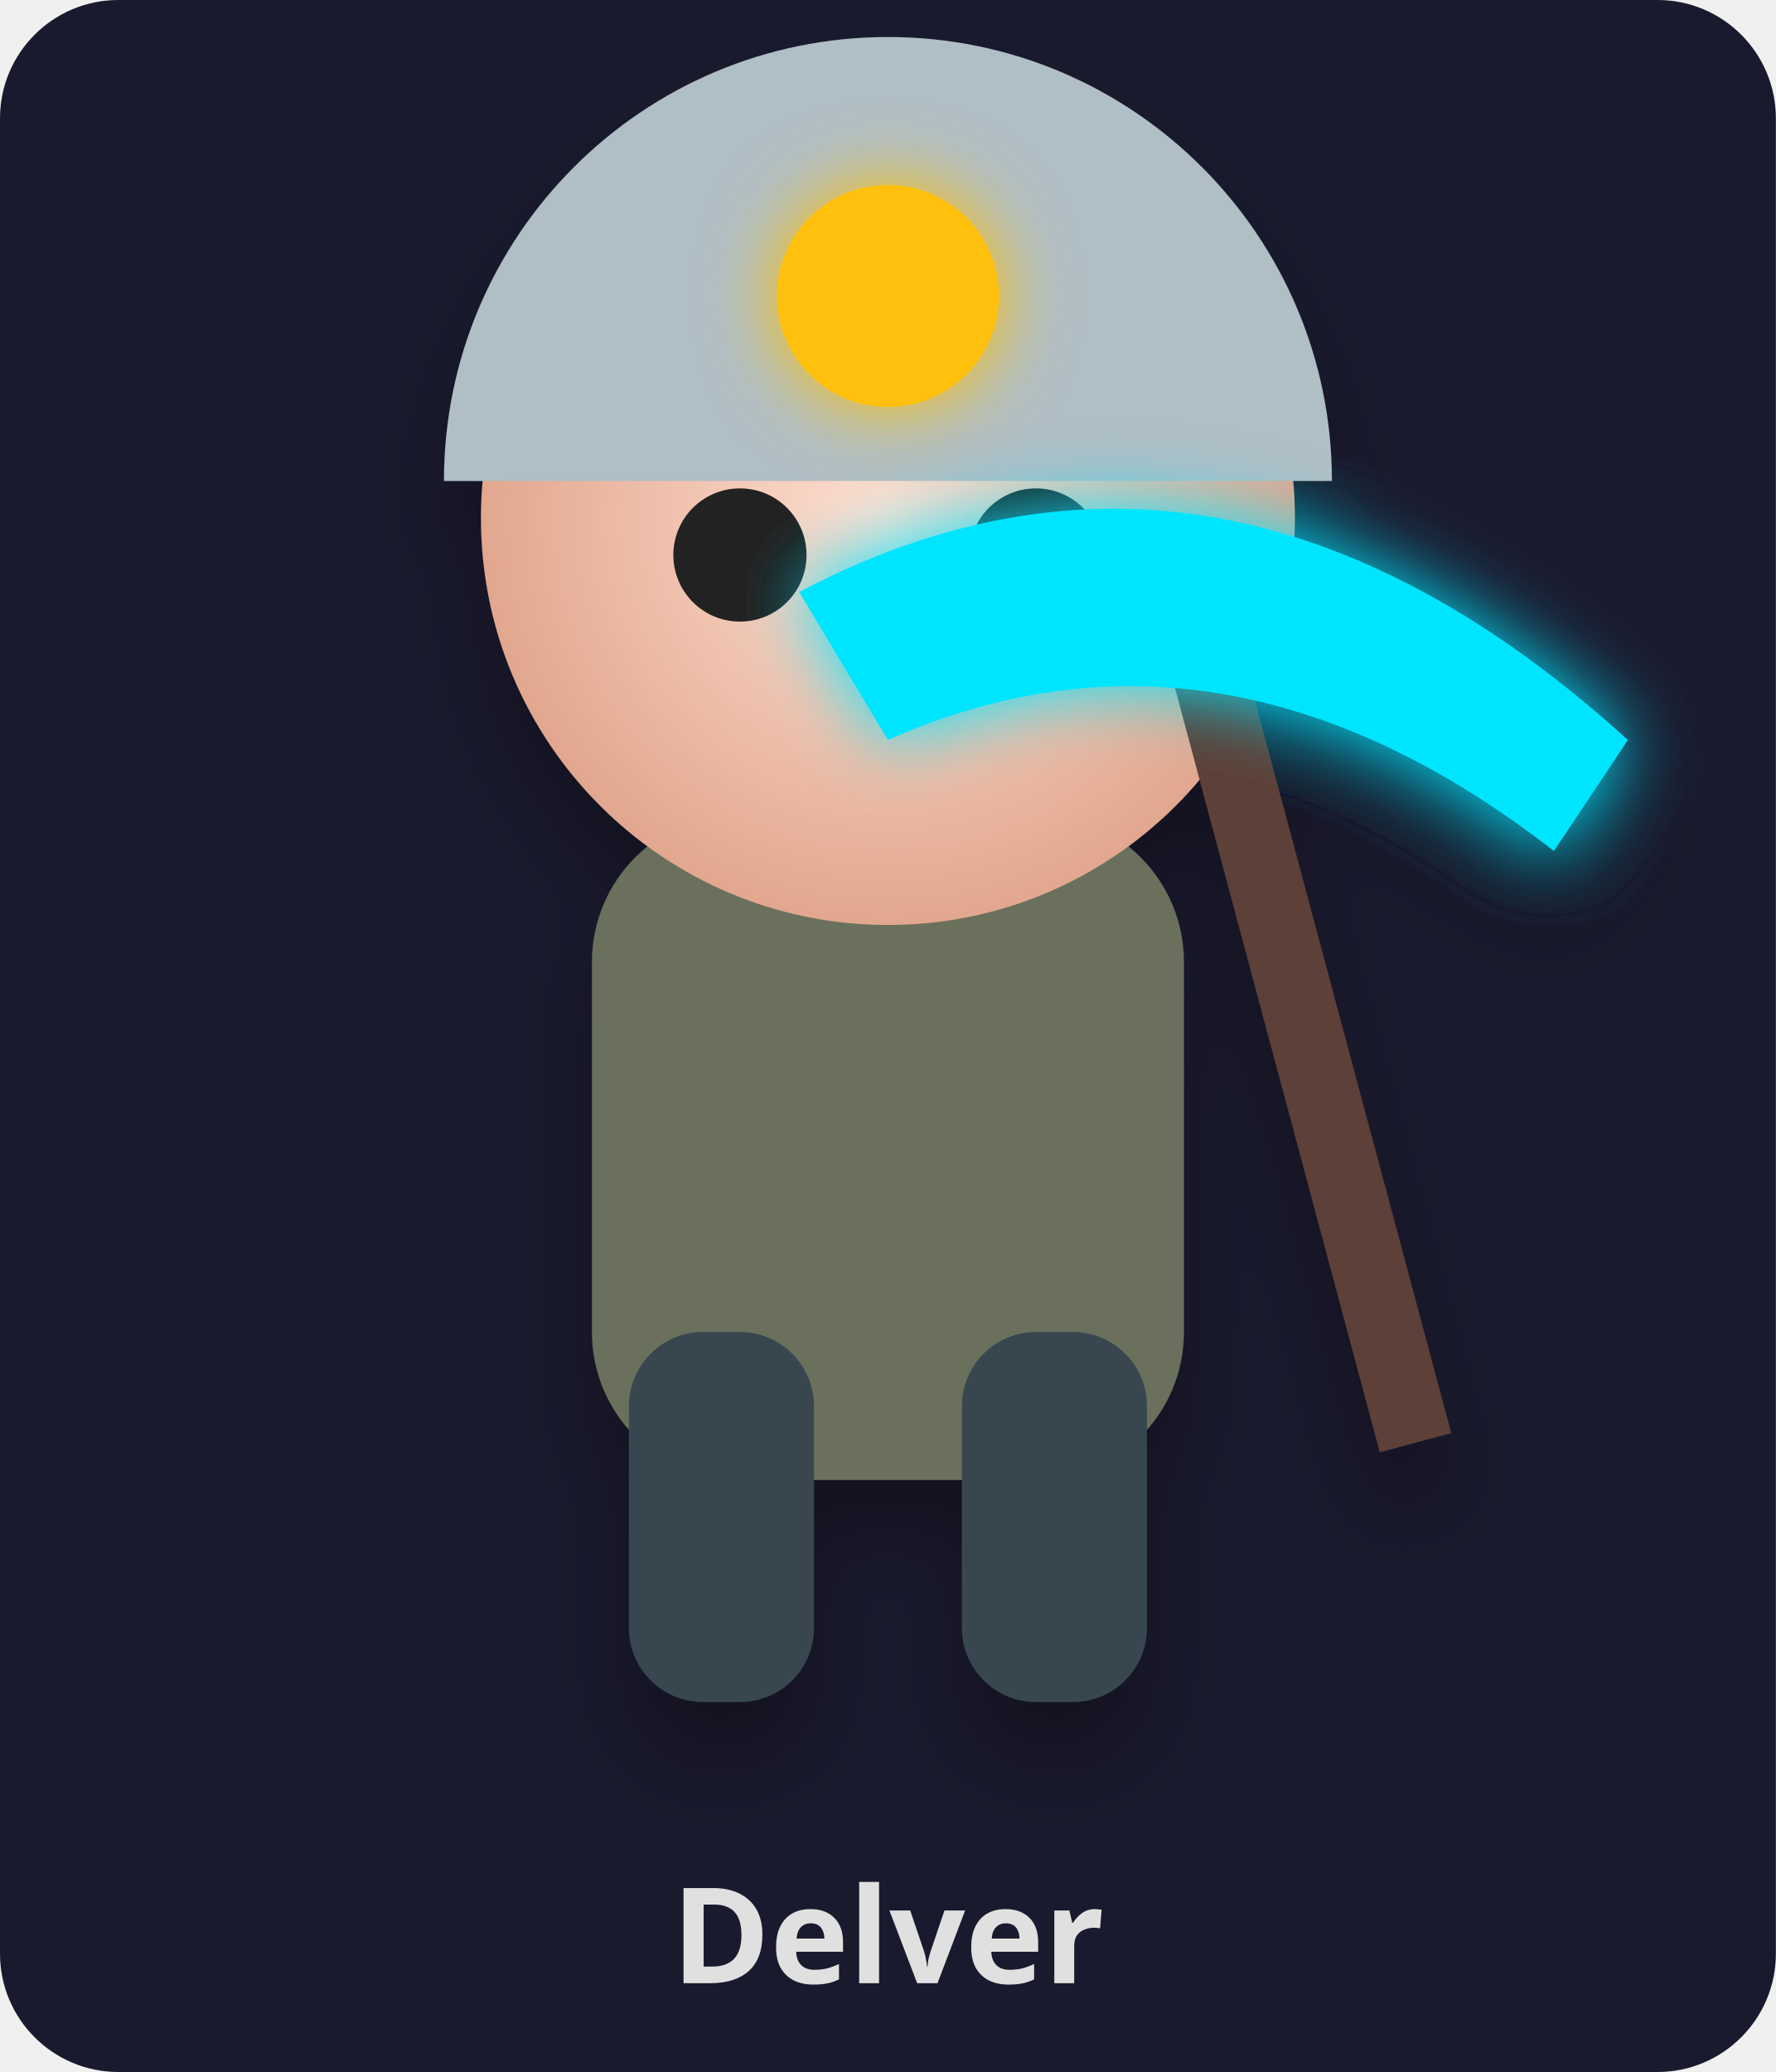
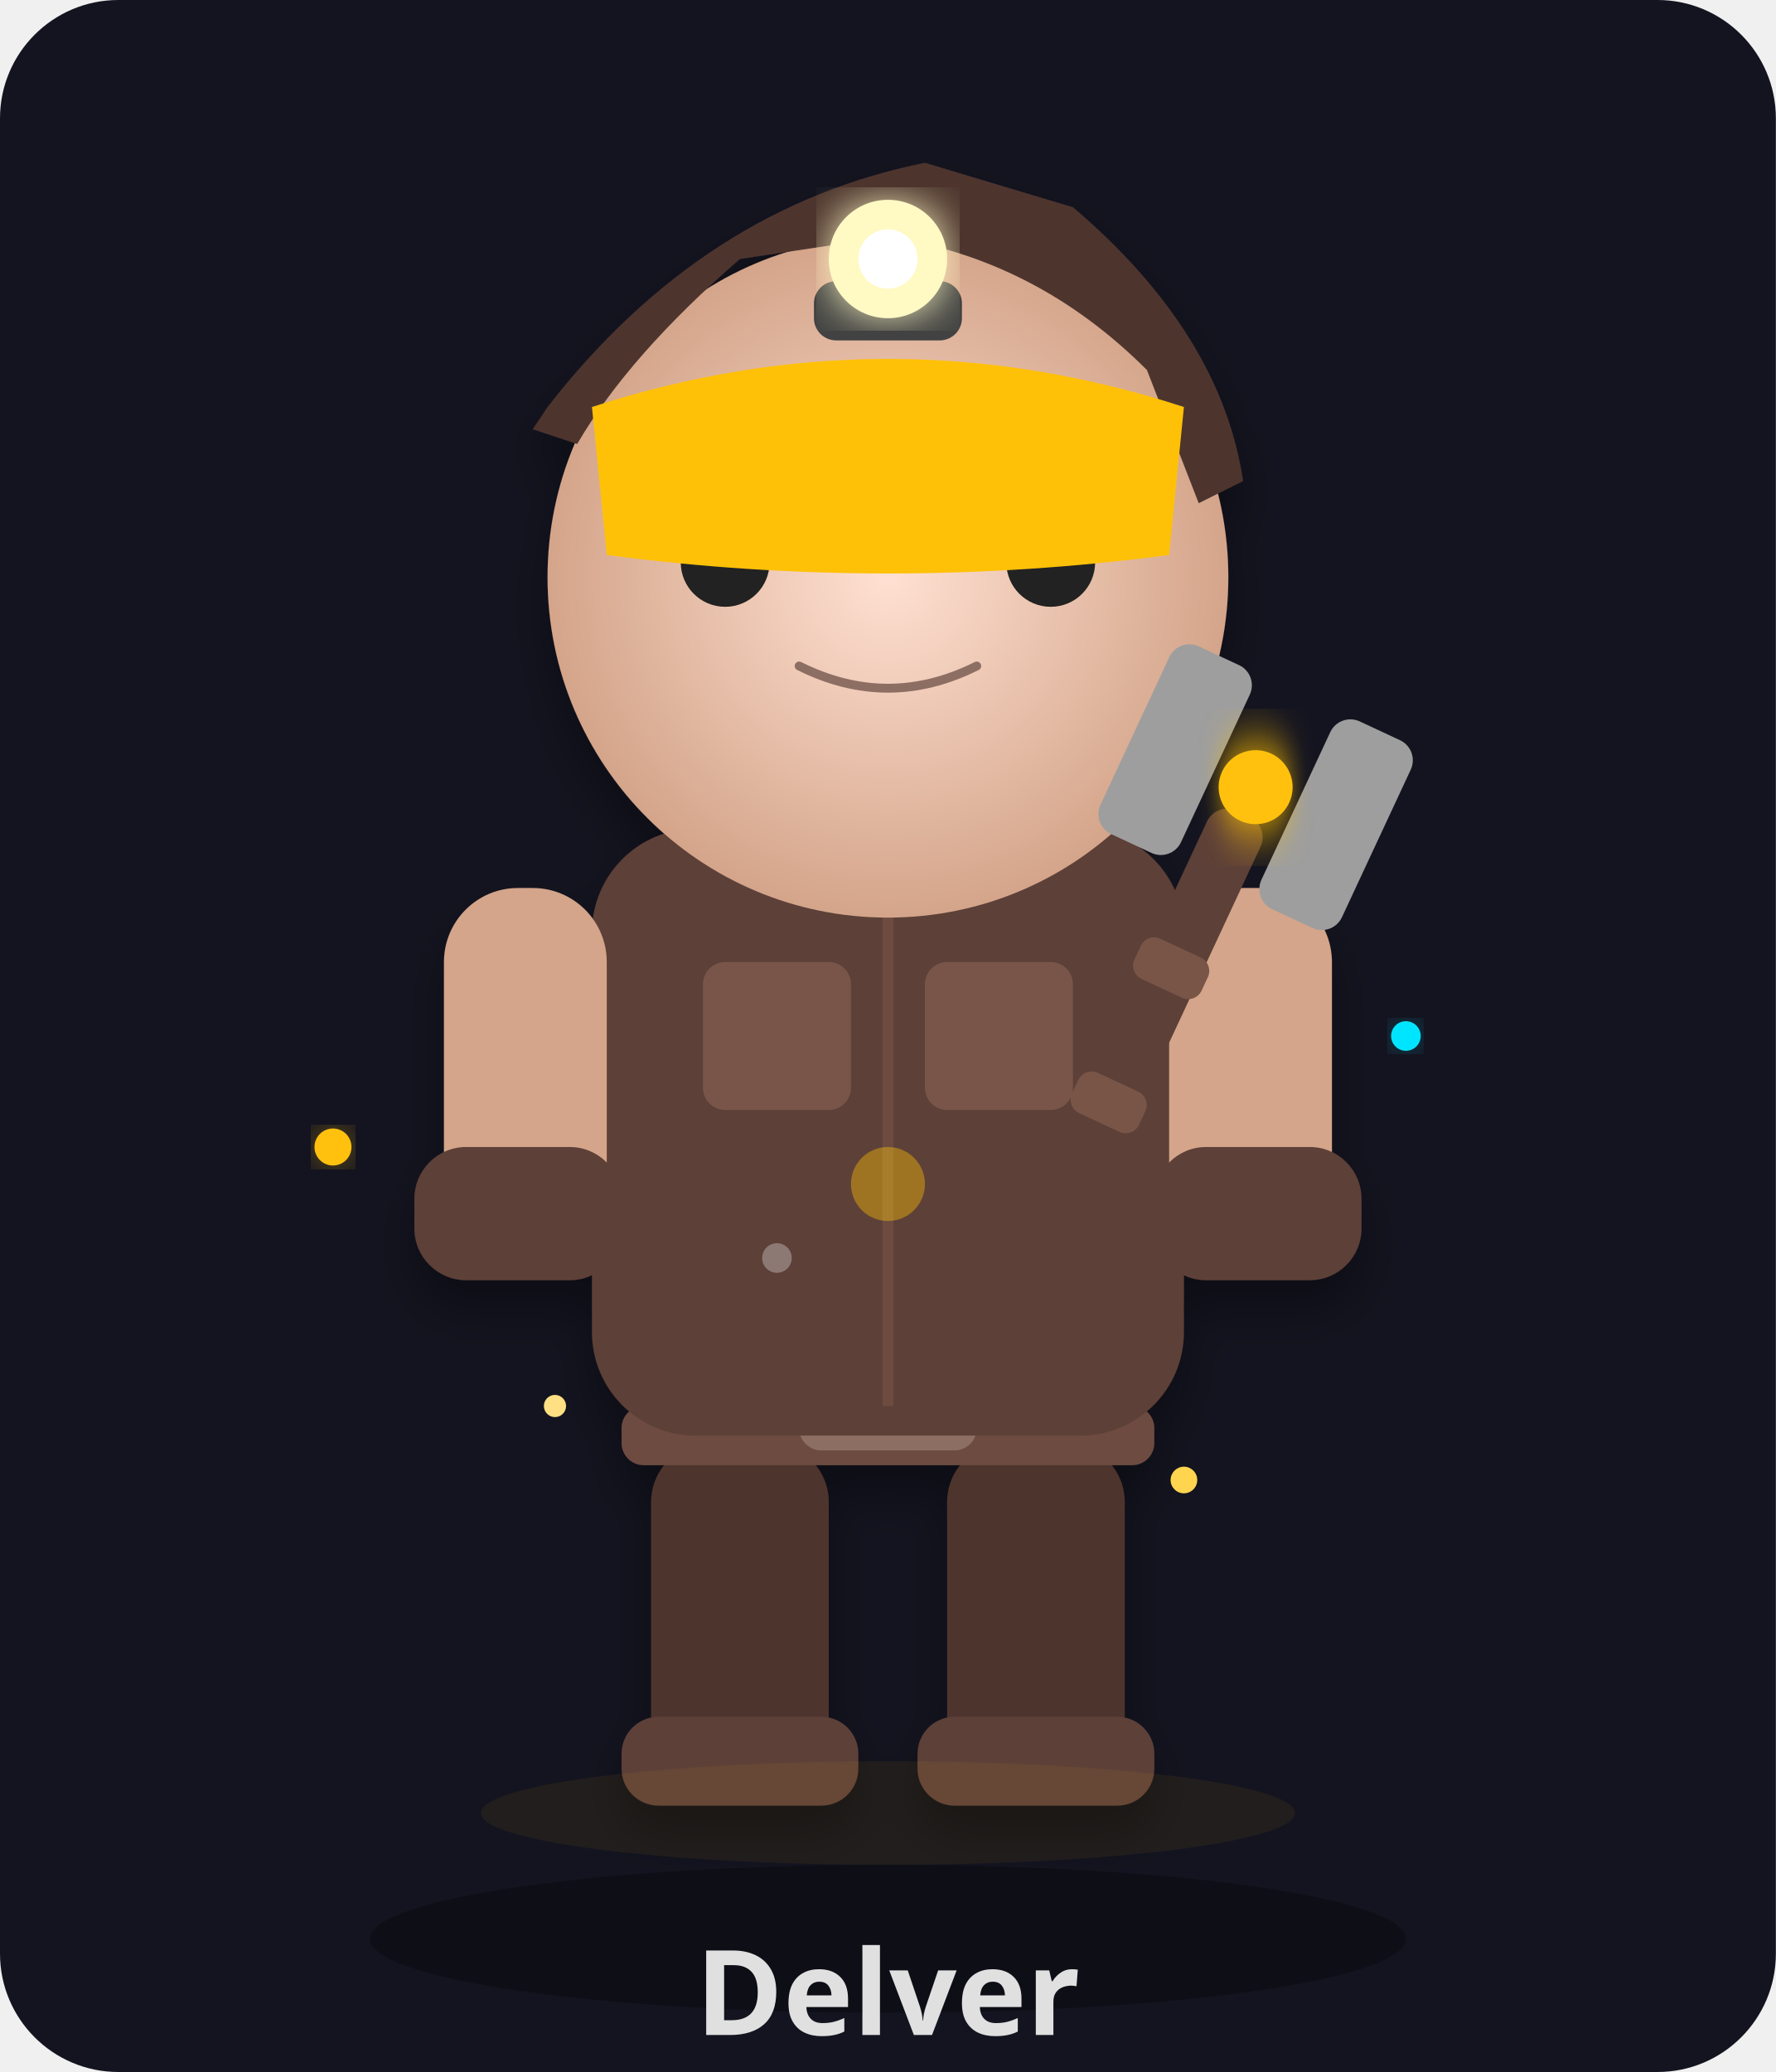
<svg xmlns="http://www.w3.org/2000/svg" viewBox="0 0 240 280" width="100%" height="100%">
  <defs>
    <radialGradient id="skin" cx="50%" cy="50%" r="50%">
      <stop offset="0%" stop-color="#FFE0D2" />
-       <stop offset="100%" stop-color="#E2A78F" />
+       <stop offset="100%" stop-color="#D4A58A" />
    </radialGradient>
-     <filter id="shadow" x="-20%" y="-20%" width="140%" height="140%">
-       <feDropShadow dx="0" dy="8" stdDeviation="5" flood-color="#000" flood-opacity="0.3" />
+     <radialGradient id="veinglow" cx="50%" cy="50%" r="50%">
+       <stop offset="0%" stop-color="#FFC107" stop-opacity="0.5" />
+       <stop offset="100%" stop-color="#FFC107" stop-opacity="0" />
+     </radialGradient>
+     <filter id="shadow">
+       <feDropShadow dx="0" dy="4" stdDeviation="3" flood-color="#000" flood-opacity="0.35" />
    </filter>
-     <filter id="glow" x="-50%" y="-50%" width="200%" height="200%">
-       <feGaussianBlur stdDeviation="5" result="coloredBlur" />
+     <filter id="softglow">
+       <feGaussianBlur stdDeviation="3" result="b" />
      <feMerge>
-         <feMergeNode in="coloredBlur" />
+         <feMergeNode in="b" />
        <feMergeNode in="SourceGraphic" />
      </feMerge>
    </filter>
  </defs>
-   <rect width="100%" height="100%" rx="16" fill="#1a1a2e" />
+   <rect width="100%" height="100%" rx="16" fill="#141420" />
+   <ellipse cx="120" cy="262" rx="70" ry="10" fill="#000" opacity="0.3">
+     <animate attributeName="rx" values="70;72;70" dur="3s" repeatCount="indefinite" />
+   </ellipse>
  <g filter="url(#shadow)">
-     <rect x="80" y="110" width="80" height="90" rx="20" fill="#6B705C" />
-     <rect x="85" y="180" width="25" height="50" rx="10" fill="#37474F" />
-     <rect x="130" y="180" width="25" height="50" rx="10" fill="#37474F" />
-     <circle cx="120" cy="70" r="55" fill="url(#skin)" />
-     <circle cx="100" cy="75" r="9" fill="#212121" />
-     <circle cx="140" cy="75" r="9" fill="#212121" />
-     <path d="M 60 65 A 60 60 0 0 1 180 65 Z" fill="#B0BEC5" />
-     <circle cx="120" cy="40" r="15" fill="#FFC107" filter="url(#glow)" />
-     <rect x="158" y="90" width="10" height="110" fill="#5D4037" transform="rotate(-15 158 90)" />
-     <path d="M 108 80 Q 165 50 220 100 L 210 115 Q 165 80 120 100 Z" fill="#00E5FF" filter="url(#glow)" />
+     <animateTransform attributeName="transform" type="translate" values="0,0;0,-2;0,0" dur="3s" repeatCount="indefinite" />
+     <rect x="88" y="195" width="24" height="45" rx="8" fill="#4E342E" />
+     <rect x="128" y="195" width="24" height="45" rx="8" fill="#4E342E" />
+     <rect x="84" y="232" width="32" height="12" rx="5" fill="#5D4037" />
+     <rect x="124" y="232" width="32" height="12" rx="5" fill="#5D4037" />
+     <rect x="84" y="190" width="72" height="8" rx="3" fill="#6D4C41" />
+     <rect x="108" y="186" width="24" height="10" rx="3" fill="#8D6E63" />
+     <rect x="80" y="112" width="80" height="82" rx="14" fill="#5D4037" />
+     <path d="M 120 116 L 120 190" stroke="#6D4C41" stroke-width="1.5" />
+     <rect x="95" y="130" width="20" height="20" rx="3" fill="#795548" />
+     <rect x="125" y="130" width="20" height="20" rx="3" fill="#795548" />
+     <circle cx="120" cy="160" r="5" fill="#FFC107" opacity="0.4">
+       <animate attributeName="opacity" values="0.4;0.15;0.4" dur="3s" repeatCount="indefinite" />
+     </circle>
+     <rect x="60" y="120" width="22" height="50" rx="10" fill="#D4A58A" />
+     <rect x="158" y="120" width="22" height="50" rx="10" fill="#D4A58A" />
+     <rect x="56" y="155" width="28" height="18" rx="7" fill="#5D4037" />
+     <rect x="156" y="155" width="28" height="18" rx="7" fill="#5D4037" />
+     <circle cx="120" cy="78" r="46" fill="url(#skin)" />
+     <circle cx="98" cy="76" r="6" fill="#212121" />
+     <circle cx="102" cy="74" r="2" fill="#FFF" />
+     <circle cx="142" cy="76" r="6" fill="#212121" />
+     <circle cx="146" cy="74" r="2" fill="#FFF" />
+     <path d="M 108 90 Q 120 96 132 90" fill="none" stroke="#8D6E63" stroke-width="1.2" stroke-linecap="round" />
+     <path d="M 74 55 Q 95 28 125 22 L 145 28 Q 165 45 168 65 L 162 68 L 155 50 Q 140 35 120 32 L 100 35 Q 85 48 78 60 L 72 58 Z" fill="#4E342E" />
  </g>
-   <text x="120" y="268" font-family="sans-serif" font-size="18" font-weight="bold" fill="#E0E0E0" text-anchor="middle">Delver</text>
+   <g>
+     <animateTransform attributeName="transform" type="translate" values="0,0;0,-2;0,0" dur="3s" repeatCount="indefinite" />
+     <path d="M 80 55 Q 120 42 160 55 L 158 75 Q 120 80 82 75 Z" fill="#FFC107" />
+     <rect x="110" y="38" width="20" height="8" rx="3" fill="#424242" />
+     <circle cx="120" cy="35" r="8" fill="#FFF9C4" filter="url(#softglow)">
+       <animate attributeName="r" values="8;6;8" dur="1.2s" repeatCount="indefinite" />
+     </circle>
+     <circle cx="120" cy="35" r="4" fill="#FFF">
+       <animate attributeName="r" values="4;3;4" dur="1.2s" repeatCount="indefinite" />
+     </circle>
+   </g>
+   <g transform="translate(168,110) rotate(25)">
+     <animateTransform attributeName="transform" type="translate" values="168,110;168,108;168,110" dur="2.5s" repeatCount="indefinite" additive="sum" />
+     <animateTransform attributeName="transform" type="rotate" values="25;27;25" dur="2.5s" repeatCount="indefinite" additive="sum" />
+     <rect x="-4" y="0" width="8" height="70" rx="3" fill="#5D4037" />
+     <rect x="-5" y="20" width="10" height="6" rx="2" fill="#795548" />
+     <rect x="-5" y="40" width="10" height="6" rx="2" fill="#795548" />
+     <rect x="-18" y="-18" width="12" height="28" rx="3" fill="#9E9E9E" />
+     <rect x="6" y="-18" width="12" height="28" rx="3" fill="#9E9E9E" />
+     <circle cx="0" cy="-4" r="5" fill="#FFC107" filter="url(#softglow)">
+       <animate attributeName="r" values="5;8;5" dur="1s" repeatCount="indefinite" />
+     </circle>
+   </g>
+   <g>
+     <circle cx="45" cy="155" r="2.5" fill="#FFC107" filter="url(#softglow)">
+       <animate attributeName="cy" values="155;120;155" dur="2.2s" repeatCount="indefinite" />
+       <animate attributeName="opacity" values="0.8;0;0.8" dur="2.2s" repeatCount="indefinite" />
+     </circle>
+     <circle cx="190" cy="140" r="2" fill="#00E5FF" filter="url(#softglow)">
+       <animate attributeName="cy" values="140;105;140" dur="2.8s" repeatCount="indefinite" />
+       <animate attributeName="opacity" values="0.6;0;0.6" dur="2.8s" repeatCount="indefinite" />
+     </circle>
+     <circle cx="75" cy="190" r="1.5" fill="#FFE082">
+       <animate attributeName="cy" values="190;165;190" dur="1.8s" repeatCount="indefinite" />
+       <animate attributeName="opacity" values="0.5;0;0.5" dur="1.8s" repeatCount="indefinite" />
+     </circle>
+     <circle cx="160" cy="200" r="1.8" fill="#FFD54F">
+       <animate attributeName="cy" values="200;175;200" dur="2.5s" repeatCount="indefinite" />
+       <animate attributeName="opacity" values="0.4;0;0.4" dur="2.5s" repeatCount="indefinite" />
+     </circle>
+     <circle cx="105" cy="170" r="2" fill="#FFF" opacity="0.3">
+       <animate attributeName="cy" values="170;145;170" dur="3s" repeatCount="indefinite" />
+     </circle>
+   </g>
+   <ellipse cx="120" cy="245" rx="55" ry="7" fill="#FFC107" opacity="0.06">
+     <animate attributeName="opacity" values="0.06;0.02;0.06" dur="1.5s" repeatCount="indefinite" />
+   </ellipse>
+   <text x="120" y="275" font-family="sans-serif" font-size="16" font-weight="bold" fill="#E0E0E0" text-anchor="middle">Delver</text>
</svg>
